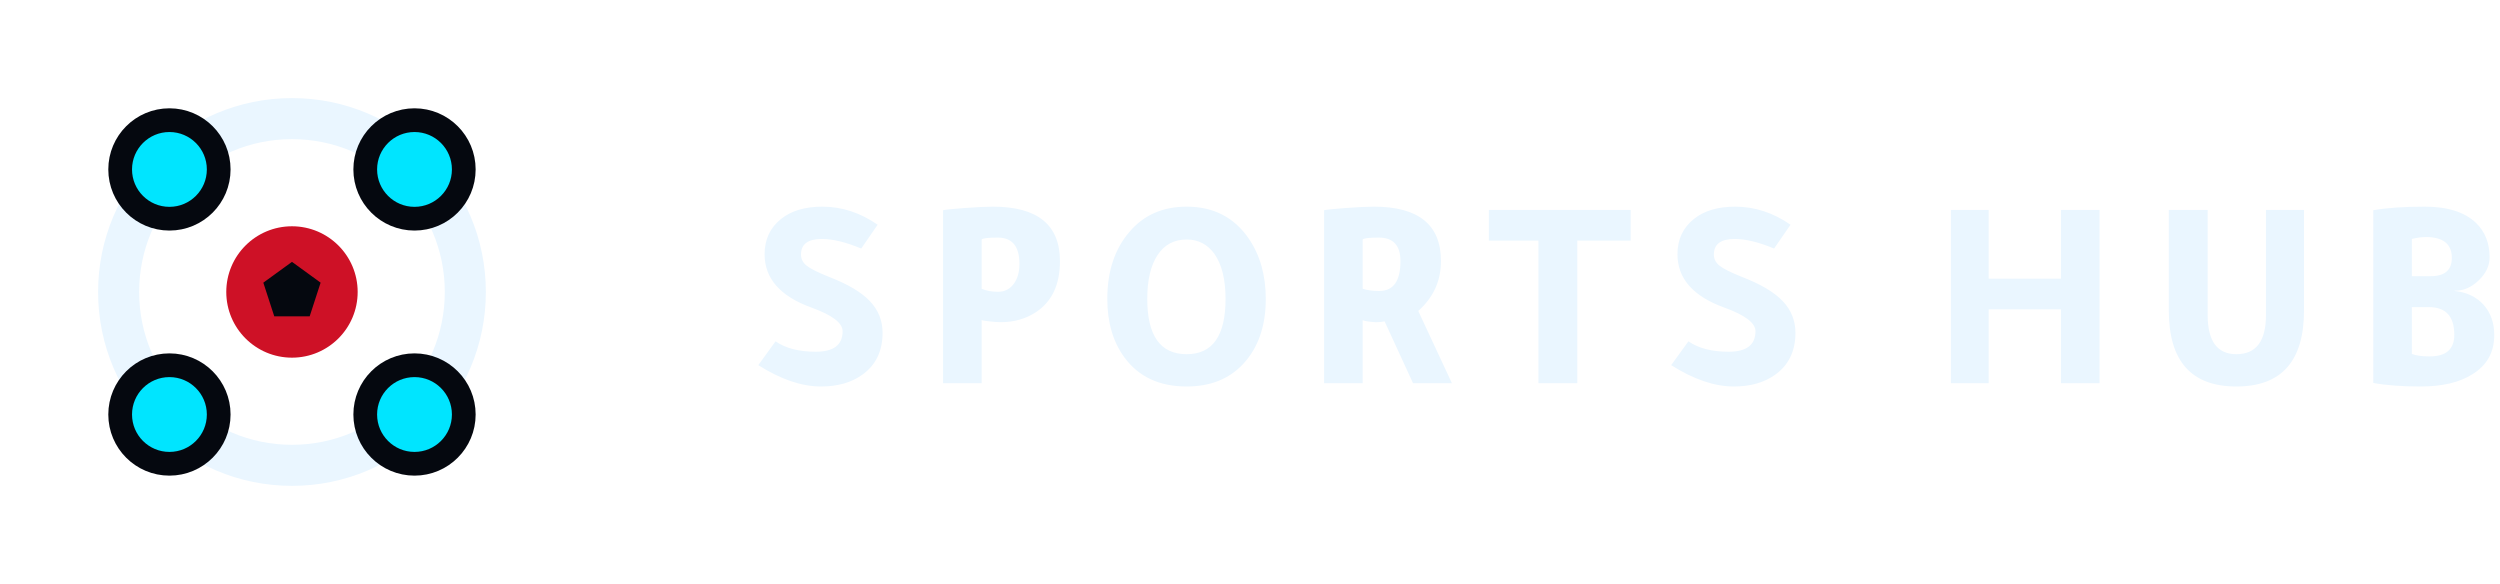
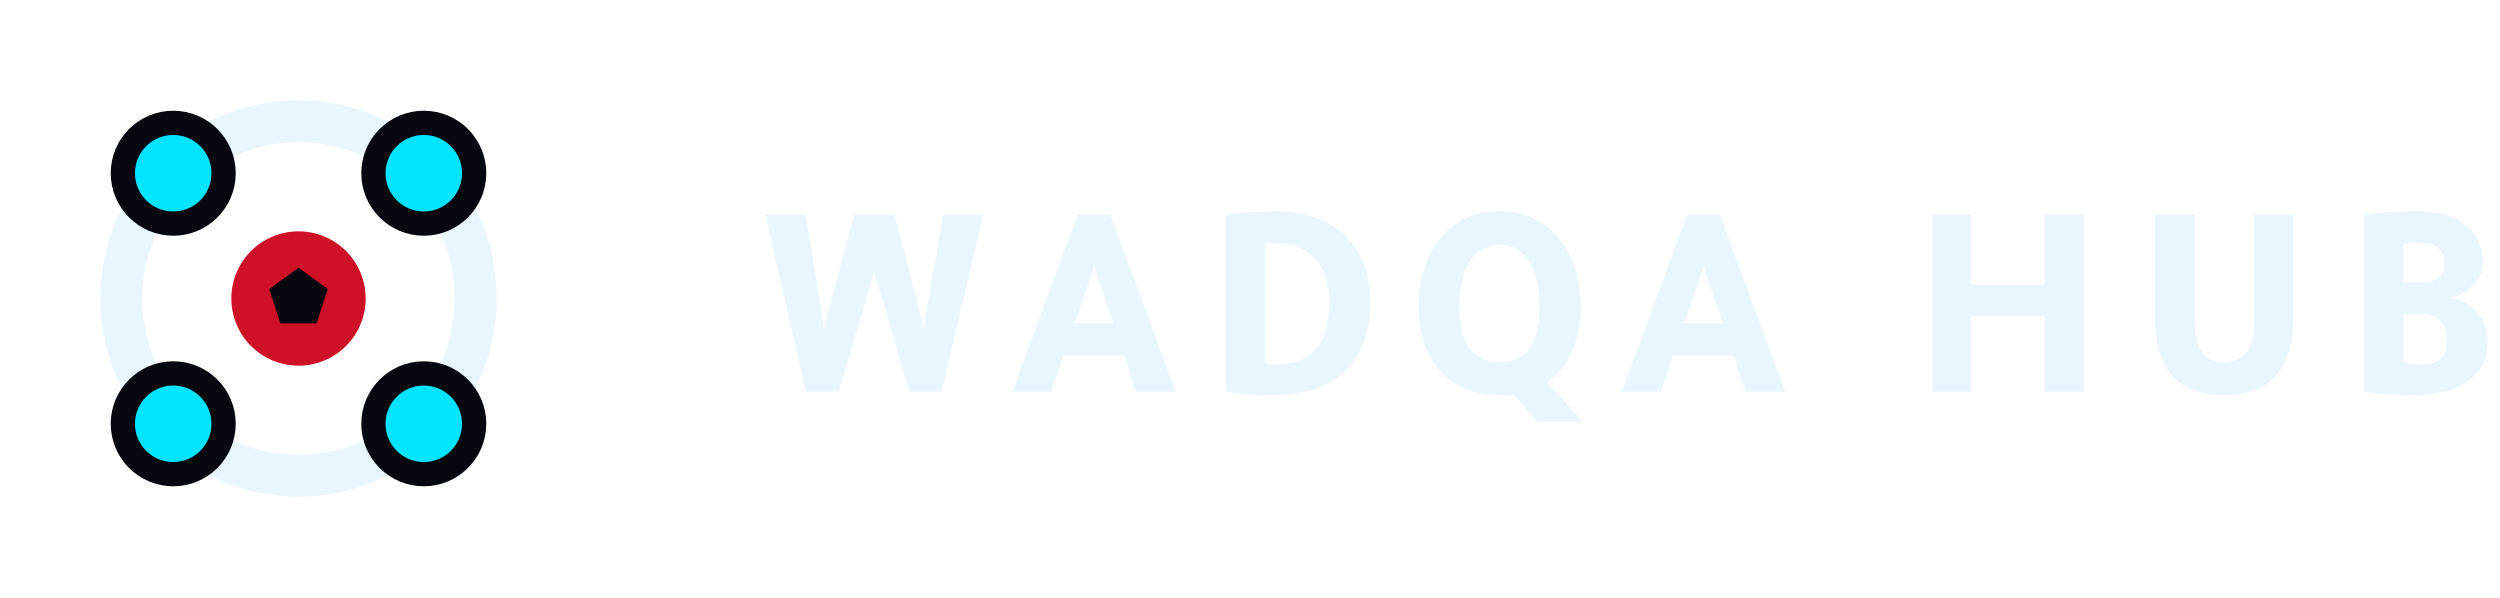
- <svg xmlns="http://www.w3.org/2000/svg" viewBox="0 0 274 64" role="img" aria-label="Sports Hub">
+ <svg xmlns="http://www.w3.org/2000/svg" viewBox="0 0 268 64" role="img" aria-label="WADQA Hub">
  <g transform="translate(0 0) scale(1.0)">
    <circle cx="32" cy="32" r="19" fill="none" stroke="#EAF6FF" stroke-width="4.5" />
    <circle cx="45.43" cy="18.57" r="5.4" fill="#00E5FF" stroke="#05080F" stroke-width="2.6" />
    <circle cx="45.43" cy="45.43" r="5.4" fill="#00E5FF" stroke="#05080F" stroke-width="2.6" />
    <circle cx="18.57" cy="45.43" r="5.4" fill="#00E5FF" stroke="#05080F" stroke-width="2.6" />
    <circle cx="18.57" cy="18.57" r="5.4" fill="#00E5FF" stroke="#05080F" stroke-width="2.6" />
    <circle cx="32" cy="32" r="7.2" fill="#CE1126" />
    <path d="M32.00 28.70 L35.14 30.98 L33.94 34.67 L30.06 34.67 L28.86 30.98Z" fill="#05080F" />
  </g>
-   <path transform="translate(82 42)" d="M1.11 -1.98 3.0 -4.59Q4.65 -3.45 7.41 -3.45Q10.35 -3.45 10.35 -5.7Q10.35 -7.05 6.96 -8.28Q1.8 -10.14 1.8 -14.13Q1.8 -16.56 3.6 -18.0Q5.28 -19.35 8.13 -19.35Q11.34 -19.35 14.19 -17.37Q13.65 -16.56 12.39 -14.76Q9.87 -15.81 8.07 -15.81Q5.79 -15.81 5.79 -14.1Q5.79 -13.38 6.405 -12.885Q7.02 -12.39 8.82 -11.67Q11.94 -10.47 13.335 -9.0Q14.73 -7.53 14.73 -5.52Q14.73 -2.52 12.51 -0.93Q10.71 0.36 7.98 0.36Q4.8 0.36 1.11 -1.98Z M21.36 0.0V-18.96Q21.69 -19.05 23.715 -19.2Q25.74 -19.35 26.82 -19.35Q34.17 -19.35 34.17 -13.38Q34.17 -9.54 31.56 -7.8Q29.88 -6.69 27.69 -6.69Q27.21 -6.69 26.415 -6.78Q25.62 -6.87 25.59 -6.93V0.0ZM25.59 -10.35Q26.34 -10.02 27.39 -10.02Q28.44 -10.02 29.085 -10.86Q29.73 -11.7 29.73 -13.08Q29.73 -15.96 27.36 -15.96Q25.77 -15.96 25.59 -15.75Z M48.06 -19.35Q52.47 -19.35 54.87 -15.84Q56.73 -13.11 56.73 -9.24Q56.73 -4.8 54.27 -2.13Q51.96 0.36 48.06 0.36Q43.56 0.36 41.22 -2.85Q39.36 -5.4 39.36 -9.24Q39.36 -13.77 41.79 -16.59Q44.13 -19.35 48.06 -19.35ZM48.06 -3.18Q52.32 -3.18 52.32 -9.24Q52.32 -12.45 51.09 -14.19Q49.95 -15.75 48.06 -15.75Q45.99 -15.75 44.865 -14.04Q43.74 -12.33 43.74 -9.24Q43.74 -3.18 48.06 -3.18Z M63.12 0.0V-18.96Q63.45 -19.05 65.475 -19.2Q67.5 -19.35 68.58 -19.35Q75.93 -19.35 75.93 -13.38Q75.93 -10.14 73.44 -7.92L77.13 0.0H72.87L69.75 -6.78Q69.36 -6.69 68.94 -6.69Q68.82 -6.69 68.73 -6.69Q67.77 -6.75 67.35 -6.9V0.0ZM67.35 -10.35Q68.16 -10.11 69.03 -10.11Q69.15 -10.11 69.21 -10.11Q71.49 -10.14 71.49 -13.38Q71.49 -15.96 69.12 -15.96Q67.53 -15.96 67.35 -15.75Z M86.61 -15.63H81.18V-18.99H96.72V-15.63H90.87V0.0H86.61Z M101.16 -1.98 103.05 -4.59Q104.7 -3.45 107.46 -3.45Q110.4 -3.45 110.4 -5.7Q110.4 -7.05 107.01 -8.28Q101.85 -10.14 101.85 -14.13Q101.85 -16.56 103.65 -18.0Q105.33 -19.35 108.18 -19.35Q111.39 -19.35 114.24 -17.37Q113.7 -16.56 112.44 -14.76Q109.92 -15.81 108.12 -15.81Q105.84 -15.81 105.84 -14.1Q105.84 -13.38 106.455 -12.885Q107.07 -12.39 108.87 -11.67Q111.99 -10.47 113.385 -9.0Q114.78 -7.53 114.78 -5.52Q114.78 -2.52 112.56 -0.93Q110.76 0.36 108.03 0.36Q104.85 0.36 101.16 -1.98Z  M131.82 0.0V-18.99H135.96V-11.46H143.88V-18.99H148.11V0.0H143.88V-8.1H135.96V0.0Z M155.7 -18.99H159.96V-7.47Q159.96 -3.18 163.11 -3.18Q166.35 -3.18 166.35 -7.47V-18.99H170.52V-7.98Q170.52 0.36 163.11 0.36Q155.7 0.36 155.7 -7.98Z M178.11 -0.03V-18.96Q180.33 -19.35 183.75 -19.35Q187.53 -19.35 189.39 -17.55Q190.86 -16.11 190.86 -13.8Q190.86 -12.42 189.675 -11.28Q188.49 -10.14 187.11 -10.14Q187.08 -10.14 187.05 -10.14H187.02V-10.11Q189.03 -9.9 190.2 -8.595Q191.37 -7.29 191.37 -5.28Q191.37 -2.43 188.94 -0.96Q186.84 0.36 183.3 0.36Q180.21 0.36 178.11 -0.03ZM182.34 -15.81V-11.73H184.41Q186.72 -11.73 186.72 -13.74Q186.72 -16.02 183.87 -16.02Q183.18 -16.02 182.34 -15.81ZM182.34 -8.34V-3.21Q183.03 -2.94 184.23 -2.94H184.32Q186.99 -2.94 186.99 -5.31Q186.99 -8.34 184.2 -8.34Z" fill="#EAF6FF" />
+   <path transform="translate(82 42)" d="M13.92 -18.99 17.04 -6.84Q17.46 -9.54 18.36 -14.61Q18.84 -17.43 19.11 -18.99H23.43L18.93 0.0H15.48Q13.98 -5.28 11.7 -12.84L11.19 -11.07Q9.0 -3.81 7.89 0.0H4.41Q3.42 -4.23 1.5 -12.66L1.11 -14.34L0.06 -18.99H4.35Q5.16 -14.28 6.33 -6.84Q7.17 -10.11 9.0 -16.86L9.27 -17.85L9.57 -18.99Z M33.54 -18.99H37.02L44.04 0.0H39.75Q39.24 -1.47 38.55 -3.87H31.98Q31.29 -1.74 30.72 0.0H26.52ZM35.31 -13.41Q34.65 -11.58 33.21 -7.35H37.35Q36.06 -11.1 35.31 -13.41Z M49.38 -0.03V-18.96Q49.77 -19.08 51.615 -19.215Q53.46 -19.35 54.69 -19.35Q59.85 -19.35 62.58 -16.35Q64.89 -13.8 64.89 -9.69Q64.89 -4.56 61.92 -1.98Q59.22 0.36 54.33 0.36Q51.3 0.36 49.38 -0.03ZM53.61 -15.84V-3.09Q54.12 -2.94 54.78 -2.94Q54.84 -2.94 54.9 -2.94H54.93Q60.48 -2.94 60.48 -9.57Q60.48 -12.87 58.65 -14.58Q57.15 -15.96 54.84 -15.96H54.66Q54.27 -15.96 53.61 -15.84Z M83.88 -1.02Q85.59 0.93 87.69 3.21H82.77L80.28 0.3Q79.65 0.36 78.78 0.36Q74.28 0.36 71.94 -2.79Q70.08 -5.31 70.08 -9.09Q70.08 -13.86 72.63 -16.71Q74.97 -19.35 78.78 -19.35Q83.19 -19.35 85.59 -15.81Q87.45 -13.02 87.45 -9.09Q87.45 -3.66 83.88 -1.02ZM74.46 -9.09Q74.46 -3.18 78.78 -3.18Q83.04 -3.18 83.04 -9.09Q83.04 -12.39 81.81 -14.16Q80.67 -15.75 78.78 -15.75Q76.71 -15.75 75.585 -14.01Q74.46 -12.27 74.46 -9.09Z M98.88 -18.99H102.36L109.38 0.0H105.09Q104.58 -1.47 103.89 -3.87H97.32Q96.63 -1.74 96.06 0.0H91.86ZM100.65 -13.41Q99.99 -11.58 98.55 -7.35H102.69Q101.4 -11.1 100.65 -13.41Z  M125.13 0.0V-18.99H129.27V-11.46H137.19V-18.99H141.42V0.0H137.19V-8.1H129.27V0.0Z M149.01 -18.99H153.27V-7.47Q153.27 -3.18 156.42 -3.18Q159.66 -3.18 159.66 -7.47V-18.99H163.83V-7.98Q163.83 0.36 156.42 0.36Q149.01 0.36 149.01 -7.98Z M171.42 -0.03V-18.96Q173.64 -19.35 177.06 -19.35Q180.84 -19.35 182.7 -17.55Q184.17 -16.11 184.17 -13.8Q184.17 -12.42 182.985 -11.28Q181.8 -10.14 180.42 -10.14Q180.39 -10.14 180.36 -10.14H180.33V-10.11Q182.34 -9.9 183.51 -8.595Q184.68 -7.29 184.68 -5.28Q184.68 -2.43 182.25 -0.96Q180.15 0.36 176.61 0.36Q173.52 0.36 171.42 -0.03ZM175.65 -15.81V-11.73H177.72Q180.03 -11.73 180.03 -13.74Q180.03 -16.02 177.18 -16.02Q176.49 -16.02 175.65 -15.81ZM175.65 -8.34V-3.21Q176.34 -2.94 177.54 -2.94H177.63Q180.3 -2.94 180.3 -5.31Q180.3 -8.34 177.51 -8.34Z" fill="#EAF6FF" />
</svg>
